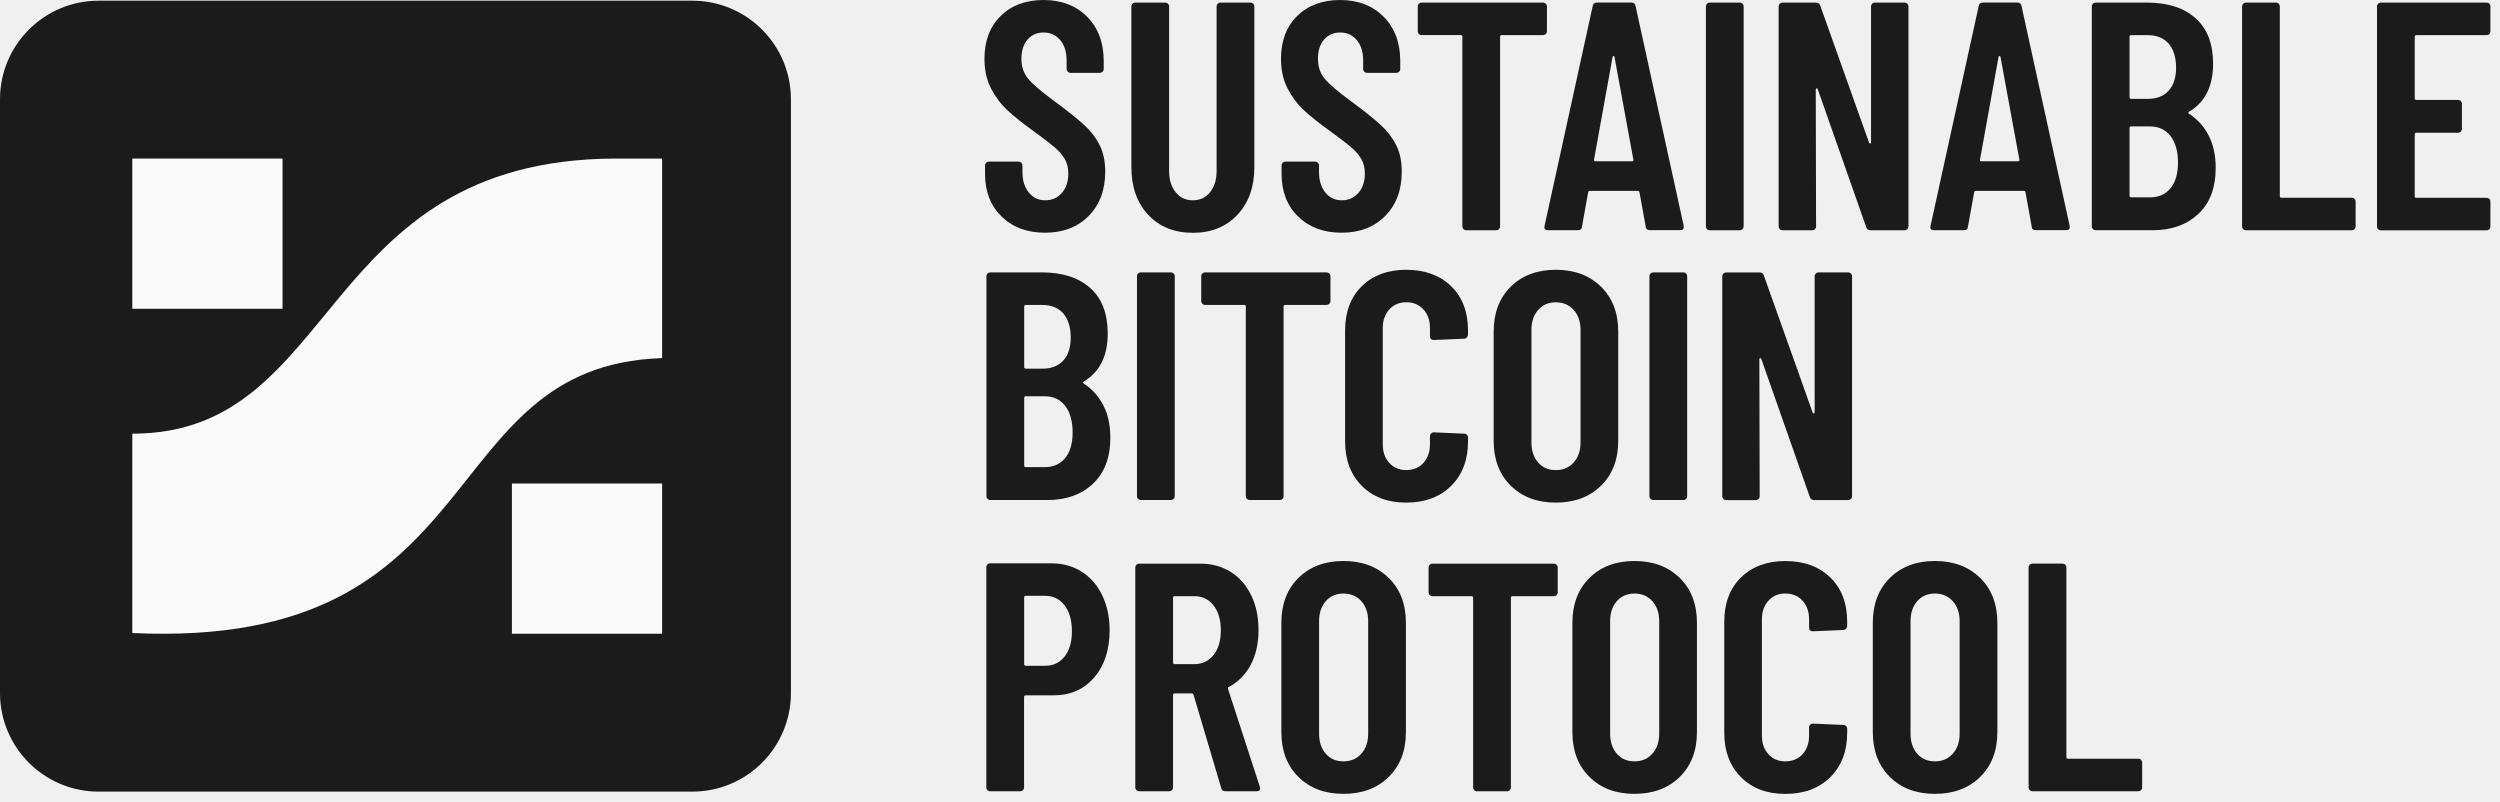
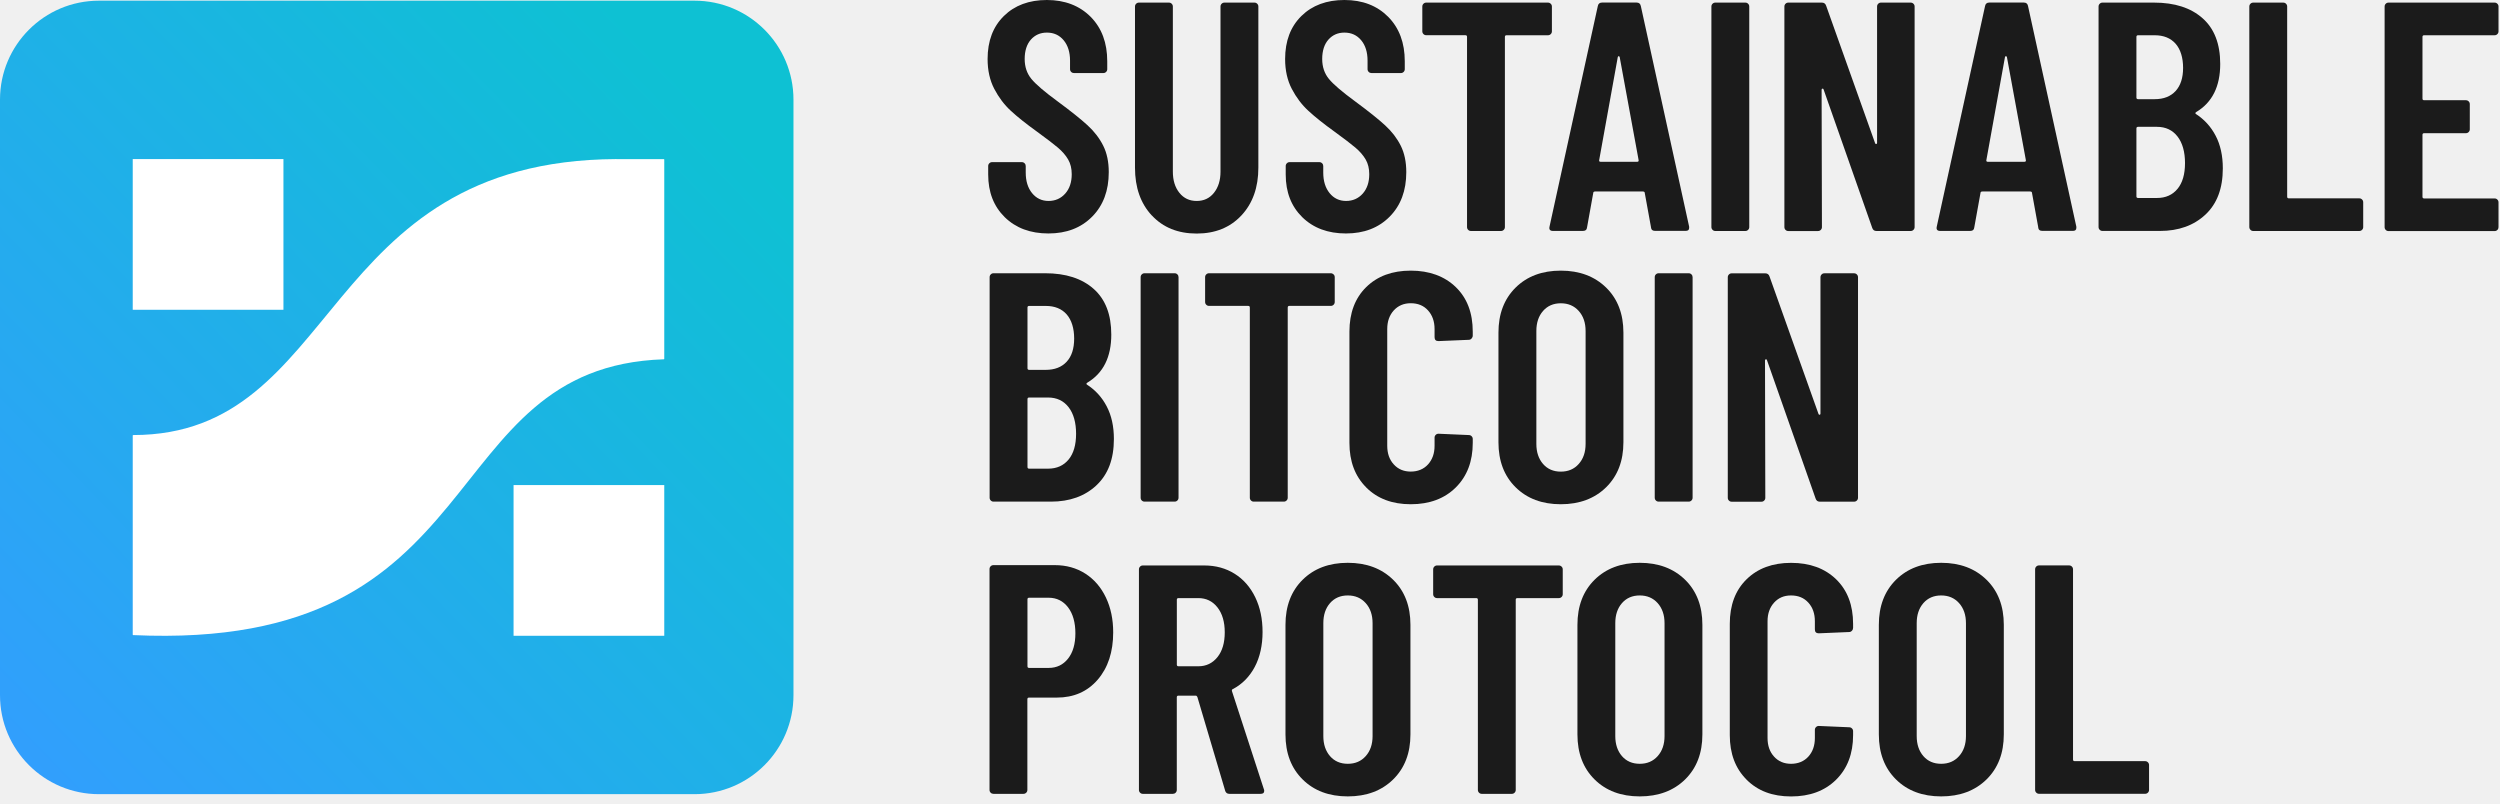
- <svg xmlns="http://www.w3.org/2000/svg" width="156" height="50" viewBox="0 0 156 50" fill="none">
-   <g clip-path="url(#clip0_119_37)">
-     <mask id="mask0_119_37" style="mask-type:luminance" maskUnits="userSpaceOnUse" x="0" y="0" width="156" height="50">
-       <path d="M155.422 0H0V50H155.422V0Z" fill="white" />
-     </mask>
-     <g mask="url(#mask0_119_37)">
-       <path d="M62.502 13.514C61.81 12.838 61.466 11.953 61.466 10.855V10.329C61.466 10.261 61.489 10.204 61.538 10.156C61.586 10.107 61.643 10.085 61.711 10.085H63.557C63.625 10.085 63.682 10.107 63.73 10.156C63.779 10.204 63.801 10.261 63.801 10.329V10.736C63.801 11.262 63.932 11.689 64.197 12.013C64.461 12.337 64.803 12.499 65.221 12.499C65.639 12.499 65.986 12.346 66.256 12.044C66.526 11.74 66.662 11.339 66.662 10.835C66.662 10.483 66.589 10.179 66.441 9.923C66.293 9.667 66.082 9.422 65.812 9.192C65.542 8.961 65.11 8.631 64.512 8.196C63.836 7.71 63.292 7.278 62.88 6.897C62.468 6.518 62.124 6.06 61.845 5.529C61.566 4.994 61.43 4.374 61.43 3.672C61.43 2.548 61.768 1.658 62.445 0.993C63.116 0.333 64.009 0 65.118 0C66.227 0 67.146 0.35 67.837 1.044C68.528 1.741 68.872 2.665 68.872 3.814V4.3C68.872 4.368 68.85 4.425 68.801 4.474C68.753 4.522 68.696 4.545 68.627 4.545H66.802C66.733 4.545 66.677 4.522 66.629 4.474C66.58 4.425 66.557 4.368 66.557 4.3V3.774C66.557 3.248 66.426 2.824 66.162 2.506C65.897 2.187 65.55 2.028 65.118 2.028C64.712 2.028 64.382 2.173 64.123 2.463C63.867 2.753 63.736 3.157 63.736 3.669C63.736 4.155 63.876 4.57 64.151 4.906C64.427 5.244 64.973 5.711 65.784 6.305C66.609 6.914 67.231 7.411 67.649 7.795C68.067 8.179 68.392 8.603 68.622 9.064C68.852 9.524 68.966 10.07 68.966 10.707C68.966 11.856 68.622 12.781 67.931 13.477C67.24 14.174 66.335 14.521 65.212 14.521C64.089 14.521 63.184 14.183 62.493 13.506L62.502 13.514Z" fill="#1B1B1B" />
-       <path d="M71.642 13.401C70.945 12.65 70.598 11.66 70.598 10.429V0.407C70.598 0.338 70.621 0.282 70.669 0.233C70.718 0.185 70.774 0.162 70.842 0.162H72.708C72.777 0.162 72.833 0.185 72.881 0.233C72.93 0.282 72.953 0.338 72.953 0.407V10.673C72.953 11.214 73.086 11.655 73.359 11.993C73.63 12.331 73.988 12.499 74.434 12.499C74.881 12.499 75.239 12.331 75.51 11.993C75.78 11.655 75.916 11.217 75.916 10.673V0.407C75.916 0.338 75.939 0.282 75.987 0.233C76.036 0.185 76.092 0.162 76.161 0.162H78.027C78.095 0.162 78.151 0.185 78.2 0.233C78.248 0.282 78.271 0.338 78.271 0.407V10.429C78.271 11.66 77.918 12.65 77.216 13.401C76.513 14.152 75.586 14.527 74.437 14.527C73.274 14.527 72.344 14.152 71.647 13.401H71.642Z" fill="#1B1B1B" />
-       <path d="M81.006 13.514C80.315 12.838 79.971 11.953 79.971 10.855V10.329C79.971 10.261 79.994 10.204 80.042 10.156C80.09 10.107 80.147 10.085 80.216 10.085H82.061C82.129 10.085 82.186 10.107 82.235 10.156C82.283 10.204 82.306 10.261 82.306 10.329V10.736C82.306 11.262 82.437 11.689 82.701 12.013C82.966 12.337 83.306 12.499 83.725 12.499C84.143 12.499 84.49 12.346 84.76 12.044C85.03 11.74 85.167 11.339 85.167 10.835C85.167 10.483 85.093 10.179 84.945 9.923C84.797 9.667 84.587 9.422 84.316 9.192C84.046 8.961 83.614 8.631 83.017 8.196C82.34 7.71 81.797 7.278 81.384 6.897C80.972 6.518 80.628 6.06 80.349 5.529C80.07 4.994 79.934 4.374 79.934 3.672C79.934 2.548 80.272 1.658 80.949 0.993C81.62 0.333 82.513 0 83.623 0C84.746 0 85.65 0.35 86.341 1.044C87.032 1.741 87.376 2.665 87.376 3.814V4.3C87.376 4.368 87.353 4.425 87.305 4.474C87.257 4.522 87.2 4.545 87.132 4.545H85.306C85.238 4.545 85.181 4.522 85.132 4.474C85.084 4.425 85.061 4.368 85.061 4.3V3.774C85.061 3.248 84.931 2.824 84.666 2.506C84.402 2.187 84.055 2.028 83.623 2.028C83.216 2.028 82.886 2.173 82.627 2.463C82.371 2.753 82.24 3.157 82.24 3.669C82.24 4.155 82.379 4.57 82.655 4.906C82.931 5.244 83.478 5.711 84.288 6.305C85.112 6.914 85.735 7.411 86.153 7.795C86.572 8.179 86.896 8.603 87.126 9.064C87.356 9.524 87.47 10.07 87.47 10.707C87.47 11.856 87.126 12.781 86.435 13.477C85.744 14.174 84.84 14.521 83.716 14.521C82.593 14.521 81.688 14.183 80.998 13.506L81.006 13.514Z" fill="#1B1B1B" />
-       <path d="M96.458 0.233C96.506 0.282 96.529 0.338 96.529 0.407V1.948C96.529 2.016 96.506 2.073 96.458 2.122C96.409 2.17 96.352 2.193 96.284 2.193H93.707C93.639 2.193 93.605 2.227 93.605 2.295V14.123C93.605 14.191 93.582 14.248 93.534 14.297C93.486 14.345 93.429 14.368 93.36 14.368H91.495C91.427 14.368 91.37 14.345 91.322 14.297C91.273 14.248 91.251 14.191 91.251 14.123V2.292C91.251 2.224 91.216 2.19 91.148 2.19H88.713C88.645 2.19 88.588 2.167 88.54 2.119C88.492 2.07 88.469 2.014 88.469 1.945V0.407C88.469 0.338 88.492 0.282 88.54 0.233C88.588 0.185 88.645 0.162 88.713 0.162H96.281C96.349 0.162 96.407 0.185 96.455 0.233H96.458Z" fill="#1B1B1B" />
-       <path d="M102.693 14.143L102.306 12.013C102.306 11.944 102.266 11.91 102.184 11.91H99.221C99.138 11.91 99.098 11.944 99.098 12.013L98.715 14.143C98.7 14.291 98.612 14.365 98.45 14.365H96.604C96.414 14.365 96.34 14.277 96.379 14.1L99.383 0.384C99.409 0.236 99.496 0.159 99.647 0.159H101.797C101.945 0.159 102.033 0.233 102.061 0.384L105.065 14.1V14.18C105.065 14.302 104.991 14.362 104.84 14.362H102.955C102.793 14.362 102.704 14.288 102.69 14.14L102.693 14.143ZM99.567 10.065H101.82C101.902 10.065 101.934 10.031 101.922 9.962L100.745 3.552C100.731 3.512 100.711 3.492 100.686 3.492C100.66 3.492 100.637 3.512 100.625 3.552L99.468 9.962C99.454 10.031 99.488 10.065 99.57 10.065H99.567Z" fill="#1B1B1B" />
-       <path d="M106.52 14.294C106.472 14.245 106.449 14.188 106.449 14.12V0.407C106.449 0.338 106.472 0.282 106.52 0.233C106.568 0.185 106.626 0.162 106.694 0.162H108.559C108.628 0.162 108.685 0.185 108.733 0.233C108.781 0.282 108.804 0.338 108.804 0.407V14.123C108.804 14.191 108.781 14.248 108.733 14.297C108.685 14.345 108.628 14.368 108.559 14.368H106.694C106.626 14.368 106.568 14.345 106.52 14.297V14.294Z" fill="#1B1B1B" />
-       <path d="M116.824 0.233C116.873 0.185 116.929 0.162 116.998 0.162H118.844C118.912 0.162 118.968 0.185 119.017 0.233C119.065 0.282 119.088 0.338 119.088 0.407V14.123C119.088 14.191 119.065 14.248 119.017 14.297C118.968 14.345 118.912 14.368 118.844 14.368H116.714C116.577 14.368 116.491 14.299 116.449 14.166L113.426 5.563C113.411 5.523 113.389 5.506 113.355 5.512C113.32 5.52 113.303 5.543 113.303 5.583L113.323 14.126C113.323 14.194 113.3 14.251 113.252 14.299C113.204 14.348 113.147 14.37 113.079 14.37H111.233C111.165 14.37 111.108 14.348 111.059 14.299C111.011 14.251 110.988 14.194 110.988 14.126V0.407C110.988 0.338 111.011 0.282 111.059 0.233C111.108 0.185 111.165 0.162 111.233 0.162H113.323C113.457 0.162 113.545 0.23 113.588 0.364L116.631 8.907C116.645 8.947 116.668 8.964 116.702 8.958C116.736 8.953 116.753 8.927 116.753 8.887V0.407C116.753 0.338 116.776 0.282 116.824 0.233Z" fill="#1B1B1B" />
-       <path d="M126.779 14.143L126.393 12.013C126.393 11.944 126.353 11.91 126.27 11.91H123.307C123.225 11.91 123.185 11.944 123.185 12.013L122.8 14.143C122.787 14.291 122.698 14.365 122.536 14.365H120.69C120.5 14.365 120.426 14.277 120.465 14.1L123.469 0.384C123.494 0.236 123.583 0.159 123.734 0.159H125.884C126.031 0.159 126.12 0.233 126.145 0.384L129.149 14.1V14.18C129.149 14.302 129.075 14.362 128.926 14.362H127.038C126.876 14.362 126.788 14.288 126.774 14.14L126.779 14.143ZM123.654 10.065H125.906C125.989 10.065 126.023 10.031 126.009 9.962L124.831 3.552C124.817 3.512 124.797 3.492 124.768 3.492C124.74 3.492 124.72 3.512 124.709 3.552L123.552 9.962C123.537 10.031 123.572 10.065 123.654 10.065Z" fill="#1B1B1B" />
-       <path d="M137.176 13.35C136.45 14.026 135.509 14.365 134.346 14.365H130.774C130.705 14.365 130.649 14.342 130.6 14.294C130.552 14.245 130.529 14.188 130.529 14.12V0.407C130.529 0.338 130.552 0.282 130.6 0.233C130.649 0.185 130.705 0.162 130.774 0.162H133.979C135.264 0.162 136.271 0.486 137.002 1.138C137.733 1.786 138.097 2.733 138.097 3.979C138.097 5.372 137.602 6.368 136.615 6.962C136.547 7.002 136.535 7.044 136.575 7.084C137.102 7.423 137.517 7.875 137.812 8.444C138.111 9.013 138.259 9.689 138.259 10.472C138.259 11.717 137.898 12.675 137.173 13.352L137.176 13.35ZM132.884 2.292V6.066C132.884 6.134 132.918 6.169 132.987 6.169H134.021C134.576 6.169 135.008 6.001 135.321 5.662C135.631 5.324 135.788 4.843 135.788 4.22C135.788 3.598 135.631 3.071 135.321 2.719C135.008 2.366 134.576 2.193 134.021 2.193H132.987C132.918 2.193 132.884 2.227 132.884 2.295V2.292ZM135.441 11.748C135.75 11.37 135.907 10.835 135.907 10.144C135.907 9.453 135.75 8.89 135.441 8.489C135.131 8.091 134.704 7.889 134.164 7.889H132.987C132.918 7.889 132.884 7.923 132.884 7.992V12.212C132.884 12.28 132.918 12.314 132.987 12.314H134.164C134.704 12.314 135.131 12.124 135.441 11.746V11.748Z" fill="#1B1B1B" />
-       <path d="M139.977 14.294C139.929 14.245 139.906 14.188 139.906 14.12V0.407C139.906 0.338 139.929 0.282 139.977 0.233C140.026 0.185 140.083 0.162 140.151 0.162H142.016C142.085 0.162 142.142 0.185 142.19 0.233C142.238 0.282 142.261 0.338 142.261 0.407V12.235C142.261 12.303 142.295 12.337 142.363 12.337H146.746C146.814 12.337 146.871 12.36 146.92 12.408C146.968 12.457 146.991 12.513 146.991 12.582V14.123C146.991 14.191 146.968 14.248 146.92 14.297C146.871 14.345 146.814 14.368 146.746 14.368H140.151C140.083 14.368 140.026 14.345 139.977 14.297V14.294Z" fill="#1B1B1B" />
-       <path d="M155.337 2.122C155.289 2.17 155.232 2.193 155.164 2.193H150.781C150.713 2.193 150.679 2.227 150.679 2.295V6.132C150.679 6.2 150.713 6.234 150.781 6.234H153.378C153.446 6.234 153.503 6.257 153.551 6.305C153.6 6.353 153.622 6.41 153.622 6.479V8.04C153.622 8.108 153.6 8.165 153.551 8.213C153.503 8.262 153.446 8.284 153.378 8.284H150.781C150.713 8.284 150.679 8.319 150.679 8.387V12.24C150.679 12.309 150.713 12.343 150.781 12.343H155.164C155.232 12.343 155.289 12.366 155.337 12.414C155.386 12.462 155.409 12.519 155.409 12.587V14.129C155.409 14.197 155.386 14.254 155.337 14.302C155.289 14.351 155.232 14.373 155.164 14.373H148.569C148.5 14.373 148.444 14.351 148.395 14.302C148.347 14.254 148.324 14.197 148.324 14.129V0.407C148.324 0.338 148.347 0.282 148.395 0.233C148.444 0.185 148.5 0.162 148.569 0.162H155.164C155.232 0.162 155.289 0.185 155.337 0.233C155.386 0.282 155.409 0.338 155.409 0.407V1.948C155.409 2.016 155.386 2.073 155.337 2.122Z" fill="#1B1B1B" />
-       <path d="M68.201 30.186C67.476 30.863 66.534 31.201 65.371 31.201H61.799C61.731 31.201 61.674 31.178 61.626 31.13C61.577 31.082 61.555 31.025 61.555 30.957V17.24C61.555 17.172 61.577 17.115 61.626 17.067C61.674 17.018 61.731 16.996 61.799 16.996H65.004C66.29 16.996 67.296 17.32 68.028 17.971C68.758 18.619 69.122 19.567 69.122 20.812C69.122 22.206 68.628 23.201 67.641 23.796C67.572 23.835 67.558 23.878 67.6 23.918C68.127 24.256 68.542 24.708 68.838 25.277C69.137 25.846 69.284 26.523 69.284 27.305C69.284 28.551 68.923 29.509 68.198 30.186H68.201ZM63.91 19.129V22.902C63.91 22.971 63.943 23.005 64.012 23.005H65.047C65.602 23.005 66.034 22.837 66.347 22.499C66.659 22.16 66.813 21.68 66.813 21.057C66.813 20.434 66.656 19.908 66.347 19.555C66.037 19.203 65.602 19.029 65.047 19.029H64.012C63.943 19.029 63.91 19.063 63.91 19.131V19.129ZM66.466 28.585C66.776 28.206 66.932 27.672 66.932 26.981C66.932 26.29 66.776 25.727 66.466 25.326C66.156 24.927 65.729 24.726 65.189 24.726H64.012C63.943 24.726 63.91 24.76 63.91 24.828V29.048C63.91 29.117 63.943 29.151 64.012 29.151H65.189C65.729 29.151 66.156 28.96 66.466 28.582V28.585Z" fill="#1B1B1B" />
-       <path d="M71.018 31.13C70.97 31.082 70.947 31.025 70.947 30.957V17.24C70.947 17.172 70.97 17.115 71.018 17.067C71.067 17.018 71.124 16.996 71.192 16.996H73.061C73.129 16.996 73.186 17.018 73.234 17.067C73.282 17.115 73.305 17.172 73.305 17.24V30.957C73.305 31.025 73.282 31.082 73.234 31.13C73.186 31.178 73.129 31.201 73.061 31.201H71.192C71.124 31.201 71.067 31.178 71.018 31.13Z" fill="#1B1B1B" />
-       <path d="M82.949 17.067C82.997 17.115 83.02 17.172 83.02 17.24V18.782C83.02 18.85 82.997 18.907 82.949 18.955C82.9 19.003 82.843 19.026 82.775 19.026H80.198C80.13 19.026 80.096 19.06 80.096 19.129V30.957C80.096 31.025 80.073 31.082 80.025 31.13C79.976 31.178 79.92 31.201 79.851 31.201H77.983C77.915 31.201 77.858 31.178 77.809 31.13C77.761 31.082 77.738 31.025 77.738 30.957V19.129C77.738 19.06 77.704 19.026 77.636 19.026H75.202C75.133 19.026 75.076 19.003 75.028 18.955C74.979 18.907 74.957 18.85 74.957 18.782V17.24C74.957 17.172 74.979 17.115 75.028 17.067C75.076 17.018 75.133 16.996 75.202 16.996H82.769C82.838 16.996 82.894 17.018 82.943 17.067H82.949Z" fill="#1B1B1B" />
-       <path d="M84.978 30.317C84.281 29.62 83.934 28.698 83.934 27.547V20.627C83.934 19.464 84.284 18.54 84.978 17.857C85.674 17.175 86.599 16.834 87.747 16.834C88.896 16.834 89.843 17.175 90.549 17.857C91.254 18.54 91.604 19.464 91.604 20.627V20.872C91.604 20.94 91.581 21 91.532 21.054C91.484 21.108 91.428 21.136 91.359 21.136L89.473 21.216C89.311 21.216 89.229 21.136 89.229 20.971V20.465C89.229 19.993 89.093 19.606 88.822 19.308C88.552 19.009 88.194 18.861 87.747 18.861C87.315 18.861 86.963 19.012 86.692 19.308C86.422 19.606 86.285 19.99 86.285 20.465V27.729C86.285 28.204 86.419 28.588 86.692 28.886C86.963 29.185 87.315 29.333 87.747 29.333C88.179 29.333 88.552 29.185 88.822 28.886C89.093 28.588 89.229 28.204 89.229 27.729V27.223C89.229 27.154 89.252 27.097 89.3 27.049C89.349 27.001 89.405 26.978 89.473 26.978L91.359 27.06C91.428 27.06 91.484 27.083 91.532 27.131C91.581 27.18 91.604 27.237 91.604 27.305V27.549C91.604 28.698 91.251 29.623 90.549 30.32C89.846 31.016 88.911 31.363 87.747 31.363C86.599 31.363 85.674 31.016 84.978 30.32V30.317Z" fill="#1B1B1B" />
-       <path d="M94.271 30.308C93.561 29.606 93.205 28.673 93.205 27.507V20.69C93.205 19.527 93.561 18.594 94.271 17.889C94.982 17.186 95.918 16.834 97.081 16.834C98.244 16.834 99.183 17.186 99.903 17.889C100.619 18.591 100.977 19.527 100.977 20.69V27.507C100.977 28.67 100.619 29.603 99.903 30.308C99.186 31.011 98.244 31.363 97.081 31.363C95.918 31.363 94.982 31.011 94.271 30.308ZM98.199 28.858C98.483 28.539 98.626 28.124 98.626 27.609V20.59C98.626 20.076 98.483 19.66 98.199 19.342C97.915 19.023 97.542 18.864 97.084 18.864C96.626 18.864 96.256 19.023 95.978 19.342C95.699 19.66 95.562 20.076 95.562 20.59V27.609C95.562 28.124 95.702 28.539 95.978 28.858C96.254 29.176 96.623 29.335 97.084 29.335C97.545 29.335 97.917 29.176 98.199 28.858Z" fill="#1B1B1B" />
-       <path d="M102.995 31.13C102.947 31.082 102.924 31.025 102.924 30.957V17.24C102.924 17.172 102.947 17.115 102.995 17.067C103.044 17.018 103.1 16.996 103.168 16.996H105.034C105.103 16.996 105.159 17.018 105.208 17.067C105.256 17.115 105.279 17.172 105.279 17.24V30.957C105.279 31.025 105.256 31.082 105.208 31.13C105.159 31.178 105.103 31.201 105.034 31.201H103.168C103.1 31.201 103.044 31.178 102.995 31.13Z" fill="#1B1B1B" />
-       <path d="M113.305 17.07C113.353 17.021 113.41 16.998 113.478 16.998H115.324C115.392 16.998 115.449 17.021 115.498 17.07C115.546 17.118 115.569 17.175 115.569 17.243V30.96C115.569 31.028 115.546 31.085 115.498 31.133C115.449 31.181 115.392 31.204 115.324 31.204H113.194C113.057 31.204 112.972 31.136 112.93 31.002L109.906 22.399C109.892 22.359 109.869 22.342 109.835 22.348C109.801 22.357 109.784 22.379 109.784 22.419L109.804 30.962C109.804 31.031 109.781 31.087 109.733 31.136C109.684 31.184 109.628 31.207 109.559 31.207H107.713C107.645 31.207 107.589 31.184 107.54 31.136C107.492 31.087 107.469 31.031 107.469 30.962V17.246C107.469 17.178 107.492 17.121 107.54 17.073C107.589 17.024 107.645 17.001 107.713 17.001H109.804C109.937 17.001 110.026 17.07 110.068 17.203L113.112 25.747C113.126 25.786 113.148 25.803 113.183 25.798C113.217 25.792 113.234 25.767 113.234 25.727V17.246C113.234 17.178 113.257 17.121 113.305 17.073V17.07Z" fill="#1B1B1B" />
-       <path d="M67.508 35.68C68.054 36.033 68.481 36.525 68.785 37.162C69.089 37.799 69.24 38.522 69.24 39.332C69.24 40.549 68.919 41.53 68.276 42.276C67.633 43.021 66.785 43.39 65.73 43.39H64.004C63.936 43.39 63.902 43.424 63.902 43.493V49.132C63.902 49.2 63.879 49.258 63.831 49.306C63.782 49.354 63.725 49.377 63.657 49.377H61.791C61.723 49.377 61.666 49.354 61.618 49.306C61.57 49.258 61.547 49.2 61.547 49.132V35.396C61.547 35.328 61.57 35.271 61.618 35.222C61.666 35.174 61.723 35.151 61.791 35.151H65.605C66.322 35.151 66.953 35.328 67.502 35.678L67.508 35.68ZM66.433 40.964C66.737 40.581 66.888 40.054 66.888 39.392C66.888 38.729 66.737 38.177 66.433 37.779C66.128 37.381 65.725 37.179 65.227 37.179H64.01C63.941 37.179 63.907 37.213 63.907 37.282V41.442C63.907 41.511 63.941 41.545 64.01 41.545H65.227C65.728 41.545 66.128 41.351 66.433 40.964Z" fill="#1B1B1B" />
-       <path d="M76.203 49.172L74.476 43.351C74.448 43.297 74.416 43.268 74.374 43.268H73.299C73.23 43.268 73.197 43.302 73.197 43.37V49.132C73.197 49.201 73.174 49.258 73.126 49.306C73.077 49.354 73.02 49.377 72.952 49.377H71.086C71.018 49.377 70.961 49.354 70.913 49.306C70.864 49.258 70.842 49.201 70.842 49.132V35.416C70.842 35.348 70.864 35.291 70.913 35.242C70.961 35.194 71.018 35.171 71.086 35.171H74.9C75.617 35.171 76.248 35.345 76.797 35.689C77.346 36.033 77.772 36.522 78.077 37.151C78.381 37.779 78.532 38.499 78.532 39.312C78.532 40.126 78.37 40.874 78.045 41.482C77.721 42.091 77.269 42.551 76.686 42.861C76.632 42.876 76.612 42.916 76.626 42.984L78.614 49.093C78.629 49.121 78.634 49.152 78.634 49.195C78.634 49.317 78.56 49.377 78.412 49.377H76.464C76.33 49.377 76.242 49.309 76.2 49.175L76.203 49.172ZM73.199 37.301V41.34C73.199 41.408 73.233 41.442 73.301 41.442H74.539C75.025 41.442 75.42 41.252 75.725 40.874C76.029 40.495 76.18 39.98 76.18 39.332C76.18 38.684 76.029 38.166 75.725 37.779C75.42 37.392 75.025 37.202 74.539 37.202H73.301C73.233 37.202 73.199 37.236 73.199 37.304V37.301Z" fill="#1B1B1B" />
-       <path d="M81.023 48.481C80.312 47.779 79.957 46.846 79.957 45.68V38.863C79.957 37.7 80.312 36.767 81.023 36.062C81.734 35.359 82.67 35.006 83.833 35.006C84.996 35.006 85.935 35.359 86.654 36.062C87.371 36.764 87.729 37.7 87.729 38.863V45.68C87.729 46.843 87.371 47.776 86.654 48.481C85.938 49.184 84.996 49.536 83.833 49.536C82.67 49.536 81.731 49.184 81.023 48.481ZM84.948 47.031C85.232 46.712 85.374 46.297 85.374 45.782V38.763C85.374 38.248 85.232 37.833 84.948 37.515C84.664 37.196 84.291 37.037 83.833 37.037C83.375 37.037 83.005 37.196 82.727 37.515C82.448 37.833 82.311 38.248 82.311 38.763V45.782C82.311 46.297 82.451 46.712 82.727 47.031C83.003 47.349 83.372 47.508 83.833 47.508C84.294 47.508 84.664 47.349 84.948 47.031Z" fill="#1B1B1B" />
-       <path d="M97.131 35.242C97.179 35.291 97.202 35.348 97.202 35.416V36.957C97.202 37.026 97.179 37.083 97.131 37.131C97.083 37.179 97.026 37.202 96.958 37.202H94.381C94.312 37.202 94.279 37.236 94.279 37.304V49.132C94.279 49.201 94.256 49.258 94.208 49.306C94.159 49.354 94.102 49.377 94.034 49.377H92.168C92.1 49.377 92.043 49.354 91.995 49.306C91.946 49.258 91.924 49.201 91.924 49.132V37.304C91.924 37.236 91.89 37.202 91.822 37.202H89.387C89.319 37.202 89.262 37.179 89.214 37.131C89.165 37.083 89.143 37.026 89.143 36.957V35.416C89.143 35.348 89.165 35.291 89.214 35.242C89.262 35.194 89.319 35.171 89.387 35.171H96.955C97.023 35.171 97.08 35.194 97.128 35.242H97.131Z" fill="#1B1B1B" />
-       <path d="M99.183 48.481C98.473 47.779 98.117 46.846 98.117 45.68V38.863C98.117 37.7 98.473 36.767 99.183 36.062C99.895 35.359 100.83 35.006 101.994 35.006C103.157 35.006 104.095 35.359 104.815 36.062C105.532 36.764 105.889 37.7 105.889 38.863V45.68C105.889 46.843 105.532 47.776 104.815 48.481C104.098 49.184 103.157 49.536 101.994 49.536C100.83 49.536 99.892 49.184 99.183 48.481ZM103.108 47.031C103.392 46.712 103.535 46.297 103.535 45.782V38.763C103.535 38.248 103.392 37.833 103.108 37.515C102.824 37.196 102.452 37.037 101.994 37.037C101.536 37.037 101.166 37.196 100.887 37.515C100.609 37.833 100.472 38.248 100.472 38.763V45.782C100.472 46.297 100.611 46.712 100.887 47.031C101.163 47.349 101.533 47.508 101.994 47.508C102.455 47.508 102.824 47.349 103.108 47.031Z" fill="#1B1B1B" />
-       <path d="M108.637 48.492C107.94 47.796 107.594 46.874 107.594 45.722V38.803C107.594 37.64 107.94 36.716 108.637 36.033C109.334 35.351 110.255 35.009 111.407 35.009C112.57 35.009 113.503 35.351 114.209 36.033C114.911 36.716 115.264 37.64 115.264 38.803V39.048C115.264 39.116 115.241 39.176 115.193 39.23C115.144 39.284 115.087 39.312 115.019 39.312L113.13 39.392C112.968 39.392 112.886 39.312 112.886 39.147V38.641C112.886 38.169 112.752 37.782 112.479 37.484C112.209 37.185 111.851 37.037 111.405 37.037C110.958 37.037 110.62 37.188 110.349 37.484C110.079 37.782 109.943 38.166 109.943 38.641V45.904C109.943 46.38 110.076 46.763 110.349 47.062C110.62 47.361 110.972 47.508 111.405 47.508C111.837 47.508 112.209 47.361 112.479 47.062C112.75 46.763 112.886 46.38 112.886 45.904V45.398C112.886 45.33 112.909 45.273 112.957 45.225C113.006 45.176 113.062 45.154 113.13 45.154L115.019 45.236C115.087 45.236 115.144 45.259 115.193 45.307C115.241 45.356 115.264 45.413 115.264 45.481V45.725C115.264 46.874 114.911 47.799 114.209 48.495C113.506 49.192 112.57 49.539 111.407 49.539C110.244 49.539 109.334 49.192 108.637 48.495V48.492Z" fill="#1B1B1B" />
-       <path d="M117.93 48.481C117.219 47.779 116.863 46.846 116.863 45.68V38.863C116.863 37.7 117.219 36.767 117.93 36.062C118.641 35.359 119.577 35.006 120.74 35.006C121.903 35.006 122.842 35.359 123.561 36.062C124.278 36.764 124.636 37.7 124.636 38.863V45.68C124.636 46.843 124.278 47.776 123.561 48.481C122.844 49.184 121.903 49.536 120.74 49.536C119.577 49.536 118.638 49.184 117.93 48.481ZM121.854 47.031C122.139 46.712 122.281 46.297 122.281 45.782V38.763C122.281 38.248 122.139 37.833 121.854 37.515C121.57 37.196 121.198 37.037 120.74 37.037C120.282 37.037 119.912 37.196 119.633 37.515C119.355 37.833 119.218 38.248 119.218 38.763V45.782C119.218 46.297 119.357 46.712 119.633 47.031C119.909 47.349 120.279 47.508 120.74 47.508C121.201 47.508 121.57 47.349 121.854 47.031Z" fill="#1B1B1B" />
-       <path d="M126.655 49.303C126.607 49.255 126.584 49.198 126.584 49.13V35.413C126.584 35.345 126.607 35.288 126.655 35.24C126.703 35.191 126.76 35.169 126.829 35.169H128.697C128.765 35.169 128.822 35.191 128.871 35.24C128.919 35.288 128.942 35.345 128.942 35.413V47.241C128.942 47.309 128.976 47.343 129.044 47.343H133.427C133.495 47.343 133.551 47.366 133.6 47.415C133.648 47.463 133.671 47.52 133.671 47.588V49.13C133.671 49.198 133.648 49.255 133.6 49.303C133.551 49.351 133.495 49.374 133.427 49.374H126.832C126.763 49.374 126.706 49.351 126.658 49.303H126.655Z" fill="#1B1B1B" />
-       <path d="M43.2 0.043H6.154C2.755 0.043 0 2.798 0 6.197V43.243C0 46.642 2.755 49.397 6.154 49.397H43.2C46.599 49.397 49.354 46.642 49.354 43.243V6.197C49.354 2.798 46.599 0.043 43.2 0.043Z" fill="#1B1B1B" />
-       <path d="M38.339 9.894C19.777 9.991 21.244 27.055 8.284 27.06C8.27 27.06 8.256 27.072 8.256 27.086C8.256 28.258 8.256 38.086 8.256 39.477C8.256 39.491 8.267 39.502 8.281 39.502C30.951 40.549 26.821 22.828 41.288 22.348C41.303 22.348 41.317 22.334 41.317 22.319V18.961V9.925C41.317 9.908 41.303 9.897 41.288 9.897H38.339V9.894Z" fill="#FAFAFA" />
-       <path d="M41.317 30.171H31.943V39.545H41.317V30.171Z" fill="#FAFAFA" />
-       <path d="M17.63 9.894H8.256V19.268H17.63V9.894Z" fill="#FAFAFA" />
-     </g>
+ <svg xmlns="http://www.w3.org/2000/svg" width="311" height="100" viewBox="0 0 311 100" fill="none">
+   <g clip-path="url(#clip0_2742_2)">
+     <path d="M125.002 27.029C123.619 25.675 122.931 23.906 122.931 21.711V20.659C122.931 20.522 122.977 20.408 123.073 20.312C123.17 20.215 123.284 20.169 123.42 20.169H127.112C127.248 20.169 127.362 20.215 127.459 20.312C127.555 20.408 127.601 20.522 127.601 20.659V21.472C127.601 22.524 127.862 23.377 128.391 24.026C128.92 24.674 129.603 24.998 130.439 24.998C131.276 24.998 131.97 24.691 132.509 24.088C133.05 23.48 133.323 22.678 133.323 21.671C133.323 20.966 133.176 20.357 132.879 19.845C132.584 19.333 132.162 18.844 131.623 18.383C131.082 17.923 130.218 17.263 129.023 16.393C127.67 15.42 126.583 14.555 125.757 13.793C124.933 13.037 124.245 12.121 123.688 11.057C123.13 9.988 122.857 8.748 122.857 7.343C122.857 5.096 123.533 3.316 124.888 1.985C126.23 0.665 128.017 0 130.235 0C132.453 0 134.29 0.7 135.672 2.087C137.054 3.481 137.742 5.33 137.742 7.628V8.6C137.742 8.737 137.697 8.85 137.6 8.947C137.503 9.044 137.39 9.089 137.253 9.089H133.602C133.465 9.089 133.351 9.044 133.255 8.947C133.157 8.85 133.113 8.737 133.113 8.6V7.548C133.113 6.496 132.85 5.648 132.321 5.011C131.792 4.374 131.098 4.055 130.235 4.055C129.421 4.055 128.761 4.346 128.243 4.926C127.732 5.506 127.47 6.314 127.47 7.337C127.47 8.31 127.749 9.14 128.301 9.812C128.853 10.489 129.944 11.421 131.566 12.61C133.215 13.827 134.46 14.823 135.296 15.591C136.132 16.358 136.782 17.206 137.242 18.127C137.702 19.049 137.93 20.141 137.93 21.415C137.93 23.713 137.242 25.562 135.86 26.955C134.478 28.349 132.668 29.043 130.423 29.043C128.176 29.043 126.367 28.366 124.984 27.012L125.002 27.029Z" fill="#1B1B1B" />
+     <path d="M143.281 26.802C141.887 25.3 141.193 23.321 141.193 20.858V0.814C141.193 0.677 141.239 0.563 141.336 0.467C141.433 0.37 141.546 0.324 141.683 0.324H145.414C145.551 0.324 145.664 0.37 145.761 0.467C145.858 0.563 145.903 0.677 145.903 0.814V21.347C145.903 22.428 146.17 23.309 146.716 23.986C147.257 24.663 147.974 24.999 148.867 24.999C149.76 24.999 150.477 24.663 151.017 23.986C151.557 23.309 151.831 22.433 151.831 21.347V0.814C151.831 0.677 151.875 0.563 151.973 0.467C152.069 0.37 152.183 0.324 152.32 0.324H156.051C156.187 0.324 156.301 0.37 156.398 0.467C156.495 0.563 156.54 0.677 156.54 0.814V20.858C156.54 23.321 155.834 25.3 154.43 26.802C153.025 28.303 151.171 29.054 148.873 29.054C146.546 29.054 144.686 28.303 143.292 26.802H143.281Z" fill="#1B1B1B" />
+     <path d="M162.013 27.029C160.631 25.675 159.943 23.906 159.943 21.711V20.659C159.943 20.522 159.989 20.408 160.086 20.312C160.182 20.215 160.295 20.169 160.432 20.169H164.124C164.26 20.169 164.373 20.215 164.471 20.312C164.567 20.408 164.613 20.522 164.613 20.659V21.472C164.613 22.524 164.875 23.377 165.404 24.026C165.932 24.674 166.614 24.998 167.451 24.998C168.287 24.998 168.981 24.691 169.522 24.088C170.061 23.48 170.335 22.678 170.335 21.671C170.335 20.966 170.187 20.357 169.892 19.845C169.595 19.333 169.175 18.844 168.634 18.383C168.094 17.923 167.229 17.263 166.035 16.393C164.681 15.42 163.595 14.555 162.77 13.793C161.946 13.037 161.257 12.121 160.7 11.057C160.142 9.988 159.869 8.748 159.869 7.343C159.869 5.096 160.546 3.316 161.9 1.985C163.242 0.665 165.028 0 167.247 0C169.493 0 171.302 0.7 172.684 2.087C174.066 3.481 174.754 5.33 174.754 7.628V8.6C174.754 8.737 174.708 8.85 174.612 8.947C174.516 9.044 174.401 9.089 174.265 9.089H170.613C170.477 9.089 170.364 9.044 170.266 8.947C170.17 8.85 170.124 8.737 170.124 8.6V7.548C170.124 6.496 169.863 5.648 169.334 5.011C168.805 4.374 168.111 4.055 167.247 4.055C166.432 4.055 165.773 4.346 165.255 4.926C164.743 5.506 164.482 6.314 164.482 7.337C164.482 8.31 164.76 9.14 165.312 9.812C165.864 10.489 166.957 11.421 168.577 12.61C170.226 13.827 171.472 14.823 172.308 15.591C173.145 16.358 173.793 17.206 174.254 18.127C174.714 19.049 174.942 20.141 174.942 21.415C174.942 23.713 174.254 25.562 172.872 26.955C171.489 28.349 169.681 29.043 167.434 29.043C165.188 29.043 163.378 28.366 161.996 27.012L162.013 27.029Z" fill="#1B1B1B" />
+     <path d="M192.914 0.467C193.01 0.563 193.056 0.677 193.056 0.814V3.896C193.056 4.033 193.01 4.147 192.914 4.243C192.816 4.34 192.703 4.386 192.567 4.386H187.413C187.277 4.386 187.209 4.454 187.209 4.59V28.247C187.209 28.383 187.163 28.497 187.066 28.593C186.969 28.69 186.856 28.736 186.719 28.736H182.989C182.851 28.736 182.738 28.69 182.642 28.593C182.544 28.497 182.499 28.383 182.499 28.247V4.585C182.499 4.448 182.431 4.38 182.295 4.38H177.425C177.289 4.38 177.175 4.334 177.078 4.238C176.981 4.141 176.936 4.027 176.936 3.891V0.814C176.936 0.677 176.981 0.563 177.078 0.467C177.175 0.37 177.289 0.324 177.425 0.324H192.561C192.697 0.324 192.811 0.37 192.908 0.467H192.914Z" fill="#1B1B1B" />
+     <path d="M205.387 28.286L204.612 24.026C204.612 23.889 204.533 23.821 204.368 23.821H198.441C198.276 23.821 198.196 23.889 198.196 24.026L197.429 28.286C197.4 28.582 197.224 28.73 196.9 28.73H193.209C192.828 28.73 192.68 28.553 192.759 28.201L198.765 0.768C198.817 0.472 198.993 0.318 199.294 0.318H203.594C203.89 0.318 204.066 0.466 204.123 0.768L210.13 28.201V28.36C210.13 28.604 209.982 28.724 209.681 28.724H205.91C205.586 28.724 205.409 28.576 205.381 28.28L205.387 28.286ZM199.135 20.129H203.64C203.805 20.129 203.868 20.061 203.845 19.925L201.49 7.104C201.462 7.024 201.422 6.985 201.371 6.985C201.319 6.985 201.274 7.024 201.251 7.104L198.936 19.925C198.907 20.061 198.976 20.129 199.141 20.129H199.135Z" fill="#1B1B1B" />
+     <path d="M213.041 28.588C212.944 28.491 212.898 28.377 212.898 28.241V0.814C212.898 0.677 212.944 0.563 213.041 0.467C213.137 0.37 213.251 0.324 213.388 0.324H217.119C217.255 0.324 217.37 0.37 217.466 0.467C217.562 0.563 217.608 0.677 217.608 0.814V28.247C217.608 28.383 217.562 28.497 217.466 28.593C217.37 28.69 217.255 28.736 217.119 28.736H213.388C213.251 28.736 213.137 28.69 213.041 28.593V28.588Z" fill="#1B1B1B" />
+     <path d="M233.65 0.467C233.747 0.37 233.86 0.324 233.997 0.324H237.689C237.825 0.324 237.938 0.37 238.035 0.467C238.132 0.563 238.178 0.677 238.178 0.814V28.247C238.178 28.383 238.132 28.497 238.035 28.593C237.938 28.69 237.825 28.736 237.689 28.736H233.429C233.155 28.736 232.984 28.599 232.899 28.332L226.853 11.126C226.824 11.046 226.779 11.012 226.711 11.023C226.642 11.04 226.608 11.086 226.608 11.166L226.648 28.252C226.648 28.389 226.602 28.503 226.506 28.599C226.41 28.696 226.295 28.741 226.159 28.741H222.467C222.331 28.741 222.217 28.696 222.12 28.599C222.024 28.503 221.978 28.389 221.978 28.252V0.814C221.978 0.677 222.024 0.563 222.12 0.467C222.217 0.37 222.331 0.324 222.467 0.324H226.648C226.916 0.324 227.091 0.461 227.177 0.728L233.264 17.815C233.291 17.894 233.337 17.929 233.406 17.917C233.473 17.906 233.508 17.855 233.508 17.775V0.814C233.508 0.677 233.553 0.563 233.65 0.467Z" fill="#1B1B1B" />
+     <path d="M253.559 28.286L252.785 24.026C252.785 23.889 252.706 23.821 252.541 23.821H246.614C246.449 23.821 246.37 23.889 246.37 24.026L245.601 28.286C245.573 28.582 245.396 28.73 245.072 28.73H241.38C241 28.73 240.851 28.553 240.931 28.201L246.938 0.768C246.989 0.472 247.166 0.318 247.467 0.318H251.767C252.062 0.318 252.239 0.466 252.29 0.768L258.297 28.201V28.36C258.297 28.604 258.149 28.724 257.853 28.724H254.077C253.751 28.724 253.576 28.576 253.548 28.28L253.559 28.286ZM247.308 20.129H251.813C251.978 20.129 252.045 20.061 252.018 19.925L249.662 7.104C249.633 7.024 249.594 6.985 249.537 6.985C249.48 6.985 249.441 7.024 249.418 7.104L247.103 19.925C247.074 20.061 247.143 20.129 247.308 20.129Z" fill="#1B1B1B" />
+     <path d="M274.353 26.699C272.903 28.053 271.019 28.73 268.693 28.73H261.549C261.412 28.73 261.299 28.684 261.203 28.588C261.105 28.491 261.06 28.377 261.06 28.241V0.814C261.06 0.677 261.105 0.563 261.203 0.467C261.299 0.37 261.412 0.324 261.549 0.324H267.959C270.53 0.324 272.543 0.973 274.006 2.275C275.468 3.572 276.195 5.466 276.195 7.958C276.195 10.745 275.206 12.736 273.233 13.924C273.095 14.004 273.072 14.089 273.152 14.169C274.205 14.846 275.035 15.75 275.627 16.888C276.224 18.025 276.519 19.379 276.519 20.943C276.519 23.434 275.798 25.351 274.347 26.705L274.353 26.699ZM265.77 4.585V12.133C265.77 12.269 265.837 12.337 265.975 12.337H268.045C269.154 12.337 270.018 12.002 270.645 11.325C271.264 10.648 271.577 9.687 271.577 8.441C271.577 7.195 271.264 6.143 270.645 5.438C270.018 4.733 269.154 4.386 268.045 4.386H265.975C265.837 4.386 265.77 4.454 265.77 4.59V4.585ZM270.883 23.497C271.503 22.741 271.816 21.671 271.816 20.289C271.816 18.907 271.503 17.781 270.883 16.979C270.263 16.182 269.41 15.778 268.329 15.778H265.975C265.837 15.778 265.77 15.847 265.77 15.983V24.424C265.77 24.561 265.837 24.629 265.975 24.629H268.329C269.41 24.629 270.263 24.248 270.883 23.491V23.497Z" fill="#1B1B1B" />
+     <path d="M279.957 28.588C279.86 28.491 279.815 28.377 279.815 28.241V0.814C279.815 0.677 279.86 0.563 279.957 0.467C280.053 0.37 280.168 0.324 280.304 0.324H284.035C284.171 0.324 284.286 0.37 284.382 0.467C284.478 0.563 284.524 0.677 284.524 0.814V24.47C284.524 24.606 284.593 24.674 284.729 24.674H293.494C293.63 24.674 293.745 24.72 293.841 24.817C293.937 24.913 293.983 25.027 293.983 25.164V28.247C293.983 28.383 293.937 28.497 293.841 28.593C293.745 28.69 293.63 28.736 293.494 28.736H280.304C280.168 28.736 280.053 28.69 279.957 28.593V28.588Z" fill="#1B1B1B" />
+     <path d="M310.673 4.243C310.575 4.34 310.462 4.386 310.326 4.386H301.561C301.424 4.386 301.356 4.454 301.356 4.59V12.263C301.356 12.4 301.424 12.468 301.561 12.468H306.754C306.89 12.468 307.004 12.514 307.101 12.61C307.197 12.707 307.243 12.821 307.243 12.957V16.08C307.243 16.216 307.197 16.33 307.101 16.427C307.004 16.524 306.89 16.569 306.754 16.569H301.561C301.424 16.569 301.356 16.637 301.356 16.774V24.481C301.356 24.617 301.424 24.686 301.561 24.686H310.326C310.462 24.686 310.575 24.731 310.673 24.828C310.769 24.925 310.815 25.038 310.815 25.175V28.258C310.815 28.394 310.769 28.508 310.673 28.605C310.575 28.701 310.462 28.747 310.326 28.747H297.136C296.998 28.747 296.885 28.701 296.789 28.605C296.692 28.508 296.646 28.394 296.646 28.258V0.814C296.646 0.677 296.692 0.563 296.789 0.467C296.885 0.37 296.998 0.324 297.136 0.324H310.326C310.462 0.324 310.575 0.37 310.673 0.467C310.769 0.563 310.815 0.677 310.815 0.814V3.896C310.815 4.033 310.769 4.147 310.673 4.243Z" fill="#1B1B1B" />
+     <path d="M136.402 60.372C134.952 61.726 133.068 62.403 130.742 62.403H123.599C123.461 62.403 123.348 62.357 123.252 62.261C123.154 62.164 123.109 62.05 123.109 61.913V34.481C123.109 34.344 123.154 34.23 123.252 34.134C123.348 34.037 123.461 33.992 123.599 33.992H130.008C132.579 33.992 134.593 34.64 136.055 35.942C137.517 37.239 138.244 39.133 138.244 41.625C138.244 44.412 137.255 46.403 135.282 47.591C135.144 47.671 135.117 47.756 135.201 47.836C136.254 48.513 137.084 49.417 137.676 50.555C138.273 51.692 138.568 53.046 138.568 54.61C138.568 57.102 137.847 59.018 136.396 60.372H136.402ZM127.819 38.258V45.805C127.819 45.942 127.887 46.01 128.024 46.01H130.094C131.203 46.01 132.067 45.675 132.694 44.998C133.319 44.321 133.626 43.359 133.626 42.114C133.626 40.868 133.313 39.816 132.694 39.111C132.073 38.405 131.203 38.058 130.094 38.058H128.024C127.887 38.058 127.819 38.127 127.819 38.263V38.258ZM132.932 57.17C133.552 56.413 133.865 55.344 133.865 53.962C133.865 52.58 133.552 51.453 132.932 50.651C132.312 49.855 131.459 49.451 130.378 49.451H128.024C127.887 49.451 127.819 49.52 127.819 49.656V58.097C127.819 58.233 127.887 58.302 128.024 58.302H130.378C131.459 58.302 132.312 57.921 132.932 57.164V57.17Z" fill="#1B1B1B" />
+     <path d="M142.037 62.261C141.94 62.164 141.895 62.05 141.895 61.913V34.481C141.895 34.344 141.94 34.23 142.037 34.134C142.134 34.037 142.248 33.992 142.384 33.992H146.121C146.257 33.992 146.372 34.037 146.468 34.134C146.564 34.23 146.61 34.344 146.61 34.481V61.913C146.61 62.05 146.564 62.164 146.468 62.261C146.372 62.357 146.257 62.403 146.121 62.403H142.384C142.248 62.403 142.134 62.357 142.037 62.261Z" fill="#1B1B1B" />
+     <path d="M165.899 34.134C165.995 34.23 166.041 34.344 166.041 34.481V37.563C166.041 37.7 165.995 37.814 165.899 37.91C165.801 38.007 165.688 38.053 165.552 38.053H160.398C160.261 38.053 160.193 38.121 160.193 38.258V61.913C160.193 62.05 160.148 62.164 160.051 62.261C159.954 62.357 159.841 62.403 159.704 62.403H155.968C155.831 62.403 155.717 62.357 155.621 62.261C155.524 62.164 155.478 62.05 155.478 61.913V38.258C155.478 38.121 155.41 38.053 155.274 38.053H150.405C150.268 38.053 150.154 38.007 150.058 37.91C149.96 37.814 149.916 37.7 149.916 37.563V34.481C149.916 34.344 149.96 34.23 150.058 34.134C150.154 34.037 150.268 33.992 150.405 33.992H165.54C165.677 33.992 165.79 34.037 165.887 34.134H165.899Z" fill="#1B1B1B" />
+     <path d="M169.957 60.633C168.563 59.24 167.869 57.397 167.869 55.093V41.255C167.869 38.928 168.569 37.08 169.957 35.715C171.35 34.349 173.199 33.667 175.497 33.667C177.794 33.667 179.688 34.349 181.099 35.715C182.51 37.08 183.21 38.928 183.21 41.255V41.744C183.21 41.88 183.164 42 183.067 42.108C182.97 42.216 182.857 42.273 182.72 42.273L178.949 42.432C178.625 42.432 178.46 42.273 178.46 41.943V40.931C178.46 39.986 178.187 39.213 177.646 38.615C177.107 38.018 176.39 37.722 175.497 37.722C174.632 37.722 173.927 38.024 173.386 38.615C172.846 39.213 172.573 39.981 172.573 40.931V55.458C172.573 56.407 172.84 57.175 173.386 57.772C173.927 58.37 174.632 58.665 175.497 58.665C176.361 58.665 177.107 58.37 177.646 57.772C178.187 57.175 178.46 56.407 178.46 55.458V54.445C178.46 54.308 178.505 54.195 178.603 54.098C178.699 54.001 178.813 53.956 178.949 53.956L182.72 54.121C182.857 54.121 182.97 54.166 183.067 54.263C183.164 54.36 183.21 54.473 183.21 54.61V55.099C183.21 57.397 182.504 59.245 181.099 60.639C179.694 62.033 177.823 62.727 175.497 62.727C173.199 62.727 171.35 62.033 169.957 60.639V60.633Z" fill="#1B1B1B" />
+     <path d="M188.541 60.616C187.119 59.211 186.408 57.346 186.408 55.014V41.38C186.408 39.053 187.119 37.188 188.541 35.777C189.963 34.372 191.835 33.667 194.16 33.667C196.487 33.667 198.364 34.372 199.804 35.777C201.236 37.182 201.953 39.053 201.953 41.38V55.014C201.953 57.34 201.236 59.206 199.804 60.616C198.37 62.021 196.487 62.727 194.16 62.727C191.835 62.727 189.963 62.021 188.541 60.616ZM196.396 57.715C196.965 57.078 197.249 56.248 197.249 55.219V41.181C197.249 40.151 196.965 39.321 196.396 38.684C195.828 38.047 195.082 37.728 194.166 37.728C193.251 37.728 192.511 38.047 191.954 38.684C191.396 39.321 191.123 40.151 191.123 41.181V55.219C191.123 56.248 191.402 57.078 191.954 57.715C192.506 58.352 193.245 58.671 194.166 58.671C195.088 58.671 195.833 58.352 196.396 57.715Z" fill="#1B1B1B" />
+     <path d="M205.991 62.261C205.895 62.164 205.849 62.05 205.849 61.913V34.481C205.849 34.344 205.895 34.23 205.991 34.134C206.089 34.037 206.202 33.992 206.338 33.992H210.07C210.207 33.992 210.32 34.037 210.417 34.134C210.514 34.23 210.559 34.344 210.559 34.481V61.913C210.559 62.05 210.514 62.164 210.417 62.261C210.32 62.357 210.207 62.403 210.07 62.403H206.338C206.202 62.403 206.089 62.357 205.991 62.261Z" fill="#1B1B1B" />
+     <path d="M226.608 34.14C226.704 34.043 226.819 33.998 226.955 33.998H230.646C230.783 33.998 230.897 34.043 230.993 34.14C231.09 34.236 231.136 34.35 231.136 34.487V61.92C231.136 62.056 231.09 62.17 230.993 62.267C230.897 62.363 230.783 62.409 230.646 62.409H226.386C226.113 62.409 225.943 62.272 225.857 62.005L219.81 44.799C219.782 44.719 219.737 44.685 219.668 44.697C219.601 44.714 219.566 44.759 219.566 44.839L219.605 61.925C219.605 62.062 219.561 62.175 219.463 62.272C219.367 62.369 219.254 62.414 219.116 62.414H215.425C215.289 62.414 215.175 62.369 215.079 62.272C214.981 62.175 214.936 62.062 214.936 61.925V34.492C214.936 34.356 214.981 34.242 215.079 34.145C215.175 34.049 215.289 34.003 215.425 34.003H219.605C219.873 34.003 220.05 34.14 220.134 34.407L226.221 51.494C226.25 51.573 226.295 51.607 226.363 51.596C226.432 51.585 226.466 51.533 226.466 51.454V34.492C226.466 34.356 226.511 34.242 226.608 34.145V34.14Z" fill="#1B1B1B" />
+     <path d="M135.017 71.36C136.11 72.066 136.963 73.049 137.572 74.324C138.18 75.598 138.481 77.043 138.481 78.664C138.481 81.098 137.839 83.06 136.554 84.551C135.268 86.041 133.573 86.78 131.462 86.78H128.01C127.874 86.78 127.805 86.848 127.805 86.985V98.264C127.805 98.401 127.76 98.514 127.663 98.611C127.567 98.708 127.452 98.753 127.316 98.753H123.585C123.449 98.753 123.334 98.708 123.238 98.611C123.141 98.514 123.096 98.401 123.096 98.264V70.791C123.096 70.655 123.141 70.541 123.238 70.444C123.334 70.348 123.449 70.302 123.585 70.302H131.213C132.645 70.302 133.908 70.655 135.007 71.355L135.017 71.36ZM132.868 81.928C133.476 81.161 133.778 80.108 133.778 78.783C133.778 77.458 133.476 76.354 132.868 75.558C132.258 74.762 131.451 74.358 130.456 74.358H128.021C127.885 74.358 127.816 74.426 127.816 74.562V82.884C127.816 83.02 127.885 83.089 128.021 83.089H130.456C131.457 83.089 132.258 82.702 132.868 81.928Z" fill="#1B1B1B" />
+     <path d="M152.405 98.345L148.952 86.701C148.896 86.593 148.833 86.537 148.747 86.537H146.598C146.461 86.537 146.393 86.605 146.393 86.741V98.265C146.393 98.402 146.347 98.515 146.251 98.612C146.153 98.709 146.04 98.754 145.904 98.754H142.173C142.035 98.754 141.922 98.709 141.826 98.612C141.728 98.515 141.684 98.402 141.684 98.265V70.832C141.684 70.696 141.728 70.582 141.826 70.485C141.922 70.389 142.035 70.343 142.173 70.343H149.799C151.233 70.343 152.496 70.69 153.593 71.378C154.692 72.067 155.545 73.045 156.153 74.302C156.762 75.559 157.063 76.998 157.063 78.625C157.063 80.251 156.739 81.747 156.091 82.965C155.443 84.182 154.538 85.103 153.372 85.723C153.264 85.752 153.225 85.831 153.252 85.968L157.228 98.185C157.257 98.242 157.268 98.305 157.268 98.39C157.268 98.635 157.12 98.754 156.825 98.754H152.928C152.661 98.754 152.485 98.618 152.399 98.35L152.405 98.345ZM146.398 74.603V82.68C146.398 82.817 146.467 82.885 146.603 82.885H149.078C150.05 82.885 150.84 82.504 151.45 81.747C152.058 80.991 152.359 79.961 152.359 78.665C152.359 77.368 152.058 76.332 151.45 75.559C150.84 74.785 150.05 74.404 149.078 74.404H146.603C146.467 74.404 146.398 74.472 146.398 74.609V74.603Z" fill="#1B1B1B" />
+     <path d="M162.047 96.962C160.625 95.557 159.914 93.691 159.914 91.359V77.725C159.914 75.399 160.625 73.533 162.047 72.123C163.469 70.718 165.34 70.013 167.666 70.013C169.993 70.013 171.87 70.718 173.308 72.123C174.742 73.528 175.459 75.399 175.459 77.725V91.359C175.459 93.686 174.742 95.551 173.308 96.962C171.876 98.367 169.993 99.072 167.666 99.072C165.34 99.072 163.463 98.367 162.047 96.962ZM169.896 94.061C170.465 93.424 170.749 92.594 170.749 91.564V77.526C170.749 76.497 170.465 75.666 169.896 75.029C169.328 74.392 168.582 74.074 167.666 74.074C166.751 74.074 166.011 74.392 165.454 75.029C164.896 75.666 164.623 76.497 164.623 77.526V91.564C164.623 92.594 164.902 93.424 165.454 94.061C166.006 94.698 166.745 95.016 167.666 95.016C168.588 95.016 169.328 94.698 169.896 94.061Z" fill="#1B1B1B" />
+     <path d="M194.263 70.485C194.359 70.582 194.405 70.696 194.405 70.832V73.915C194.405 74.052 194.359 74.165 194.263 74.262C194.166 74.359 194.052 74.404 193.916 74.404H188.763C188.625 74.404 188.558 74.472 188.558 74.609V98.265C188.558 98.402 188.512 98.515 188.416 98.612C188.318 98.709 188.205 98.754 188.069 98.754H184.337C184.2 98.754 184.087 98.709 183.99 98.612C183.893 98.515 183.848 98.402 183.848 98.265V74.609C183.848 74.472 183.78 74.404 183.643 74.404H178.775C178.637 74.404 178.524 74.359 178.428 74.262C178.33 74.165 178.286 74.052 178.286 73.915V70.832C178.286 70.696 178.33 70.582 178.428 70.485C178.524 70.389 178.637 70.343 178.775 70.343H193.91C194.046 70.343 194.16 70.389 194.257 70.485H194.263Z" fill="#1B1B1B" />
+     <path d="M198.365 96.962C196.943 95.557 196.233 93.691 196.233 91.359V77.725C196.233 75.399 196.943 73.533 198.365 72.123C199.788 70.718 201.659 70.013 203.986 70.013C206.312 70.013 208.189 70.718 209.628 72.123C211.062 73.528 211.777 75.399 211.777 77.725V91.359C211.777 93.686 211.062 95.551 209.628 96.962C208.194 98.367 206.312 99.072 203.986 99.072C201.659 99.072 199.782 98.367 198.365 96.962ZM206.215 94.061C206.783 93.424 207.069 92.594 207.069 91.564V77.526C207.069 76.497 206.783 75.666 206.215 75.029C205.646 74.392 204.901 74.074 203.986 74.074C203.07 74.074 202.33 74.392 201.772 75.029C201.216 75.666 200.942 76.497 200.942 77.526V91.564C200.942 92.594 201.221 93.424 201.772 94.061C202.324 94.698 203.064 95.016 203.986 95.016C204.907 95.016 205.646 94.698 206.215 94.061Z" fill="#1B1B1B" />
+     <path d="M217.272 96.985C215.878 95.591 215.186 93.749 215.186 91.445V77.606C215.186 75.28 215.878 73.431 217.272 72.066C218.666 70.701 220.508 70.019 222.812 70.019C225.139 70.019 227.005 70.701 228.416 72.066C229.82 73.431 230.525 75.28 230.525 77.606V78.095C230.525 78.232 230.48 78.351 230.383 78.46C230.287 78.568 230.172 78.624 230.036 78.624L226.259 78.784C225.935 78.784 225.77 78.624 225.77 78.295V77.282C225.77 76.338 225.502 75.564 224.957 74.967C224.417 74.37 223.7 74.074 222.807 74.074C221.913 74.074 221.237 74.376 220.696 74.967C220.157 75.564 219.883 76.332 219.883 77.282V91.809C219.883 92.759 220.151 93.527 220.696 94.124C221.237 94.721 221.942 95.017 222.807 95.017C223.671 95.017 224.417 94.721 224.957 94.124C225.498 93.527 225.77 92.759 225.77 91.809V90.797C225.77 90.66 225.816 90.546 225.912 90.45C226.01 90.353 226.123 90.308 226.259 90.308L230.036 90.472C230.172 90.472 230.287 90.518 230.383 90.615C230.48 90.711 230.525 90.825 230.525 90.962V91.451C230.525 93.749 229.82 95.597 228.416 96.991C227.01 98.384 225.139 99.078 222.812 99.078C220.486 99.078 218.666 98.384 217.272 96.991V96.985Z" fill="#1B1B1B" />
+     <path d="M235.862 96.962C234.439 95.557 233.728 93.691 233.728 91.359V77.725C233.728 75.399 234.439 73.533 235.862 72.123C237.284 70.718 239.155 70.013 241.481 70.013C243.808 70.013 245.685 70.718 247.124 72.123C248.557 73.528 249.274 75.399 249.274 77.725V91.359C249.274 93.686 248.557 95.551 247.124 96.962C245.69 98.367 243.808 99.072 241.481 99.072C239.155 99.072 237.278 98.367 235.862 96.962ZM243.71 94.061C244.28 93.424 244.565 92.594 244.565 91.564V77.526C244.565 76.497 244.28 75.666 243.71 75.029C243.142 74.392 242.397 74.074 241.481 74.074C240.566 74.074 239.826 74.392 239.268 75.029C238.712 75.666 238.438 76.497 238.438 77.526V91.564C238.438 92.594 238.716 93.424 239.268 94.061C239.82 94.698 240.56 95.016 241.481 95.016C242.403 95.016 243.142 94.698 243.71 94.061Z" fill="#1B1B1B" />
+     <path d="M253.31 98.606C253.214 98.509 253.168 98.395 253.168 98.259V70.826C253.168 70.69 253.214 70.576 253.31 70.479C253.406 70.382 253.521 70.337 253.657 70.337H257.394C257.531 70.337 257.644 70.382 257.741 70.479C257.838 70.576 257.884 70.69 257.884 70.826V94.482C257.884 94.619 257.951 94.687 258.088 94.687H266.853C266.99 94.687 267.103 94.733 267.2 94.829C267.297 94.926 267.343 95.04 267.343 95.176V98.259C267.343 98.395 267.297 98.509 267.2 98.606C267.103 98.703 266.99 98.748 266.853 98.748H253.663C253.526 98.748 253.413 98.703 253.316 98.606H253.31Z" fill="#1B1B1B" />
+     <path d="M86.4 0.085H12.309C5.511 0.085 0 5.596 0 12.394V86.485C0 93.283 5.511 98.794 12.309 98.794H86.4C93.198 98.794 98.708 93.283 98.708 86.485V12.394C98.708 5.596 93.198 0.085 86.4 0.085Z" fill="url(#paint0_linear_2742_2)" />
+     <path d="M76.679 19.789C39.554 19.982 42.489 54.109 16.569 54.121C16.541 54.121 16.512 54.144 16.512 54.172C16.512 56.516 16.512 76.173 16.512 78.954C16.512 78.983 16.535 79.006 16.563 79.006C61.902 81.099 53.643 45.657 82.577 44.696C82.606 44.696 82.634 44.668 82.634 44.639V37.922V19.851C82.634 19.817 82.606 19.794 82.577 19.794H76.679V19.789Z" fill="white" />
+     <path d="M82.634 60.343H63.887V79.091H82.634V60.343Z" fill="white" />
+     <path d="M35.26 19.789H16.512V38.536H35.26V19.789Z" fill="white" />
  </g>
  <defs>
-     <clipPath id="clip0_119_37">
-       <rect width="156" height="50" fill="white" />
+     <linearGradient id="paint0_linear_2742_2" x1="-1.055" y1="99.18" x2="88.317" y2="12.918" gradientUnits="userSpaceOnUse">
+       <stop stop-color="#339DFF" />
+       <stop offset="1" stop-color="#0EC1D3" />
+     </linearGradient>
+     <clipPath id="clip0_2742_2">
+       <rect width="310.843" height="100" fill="white" />
    </clipPath>
  </defs>
</svg>
